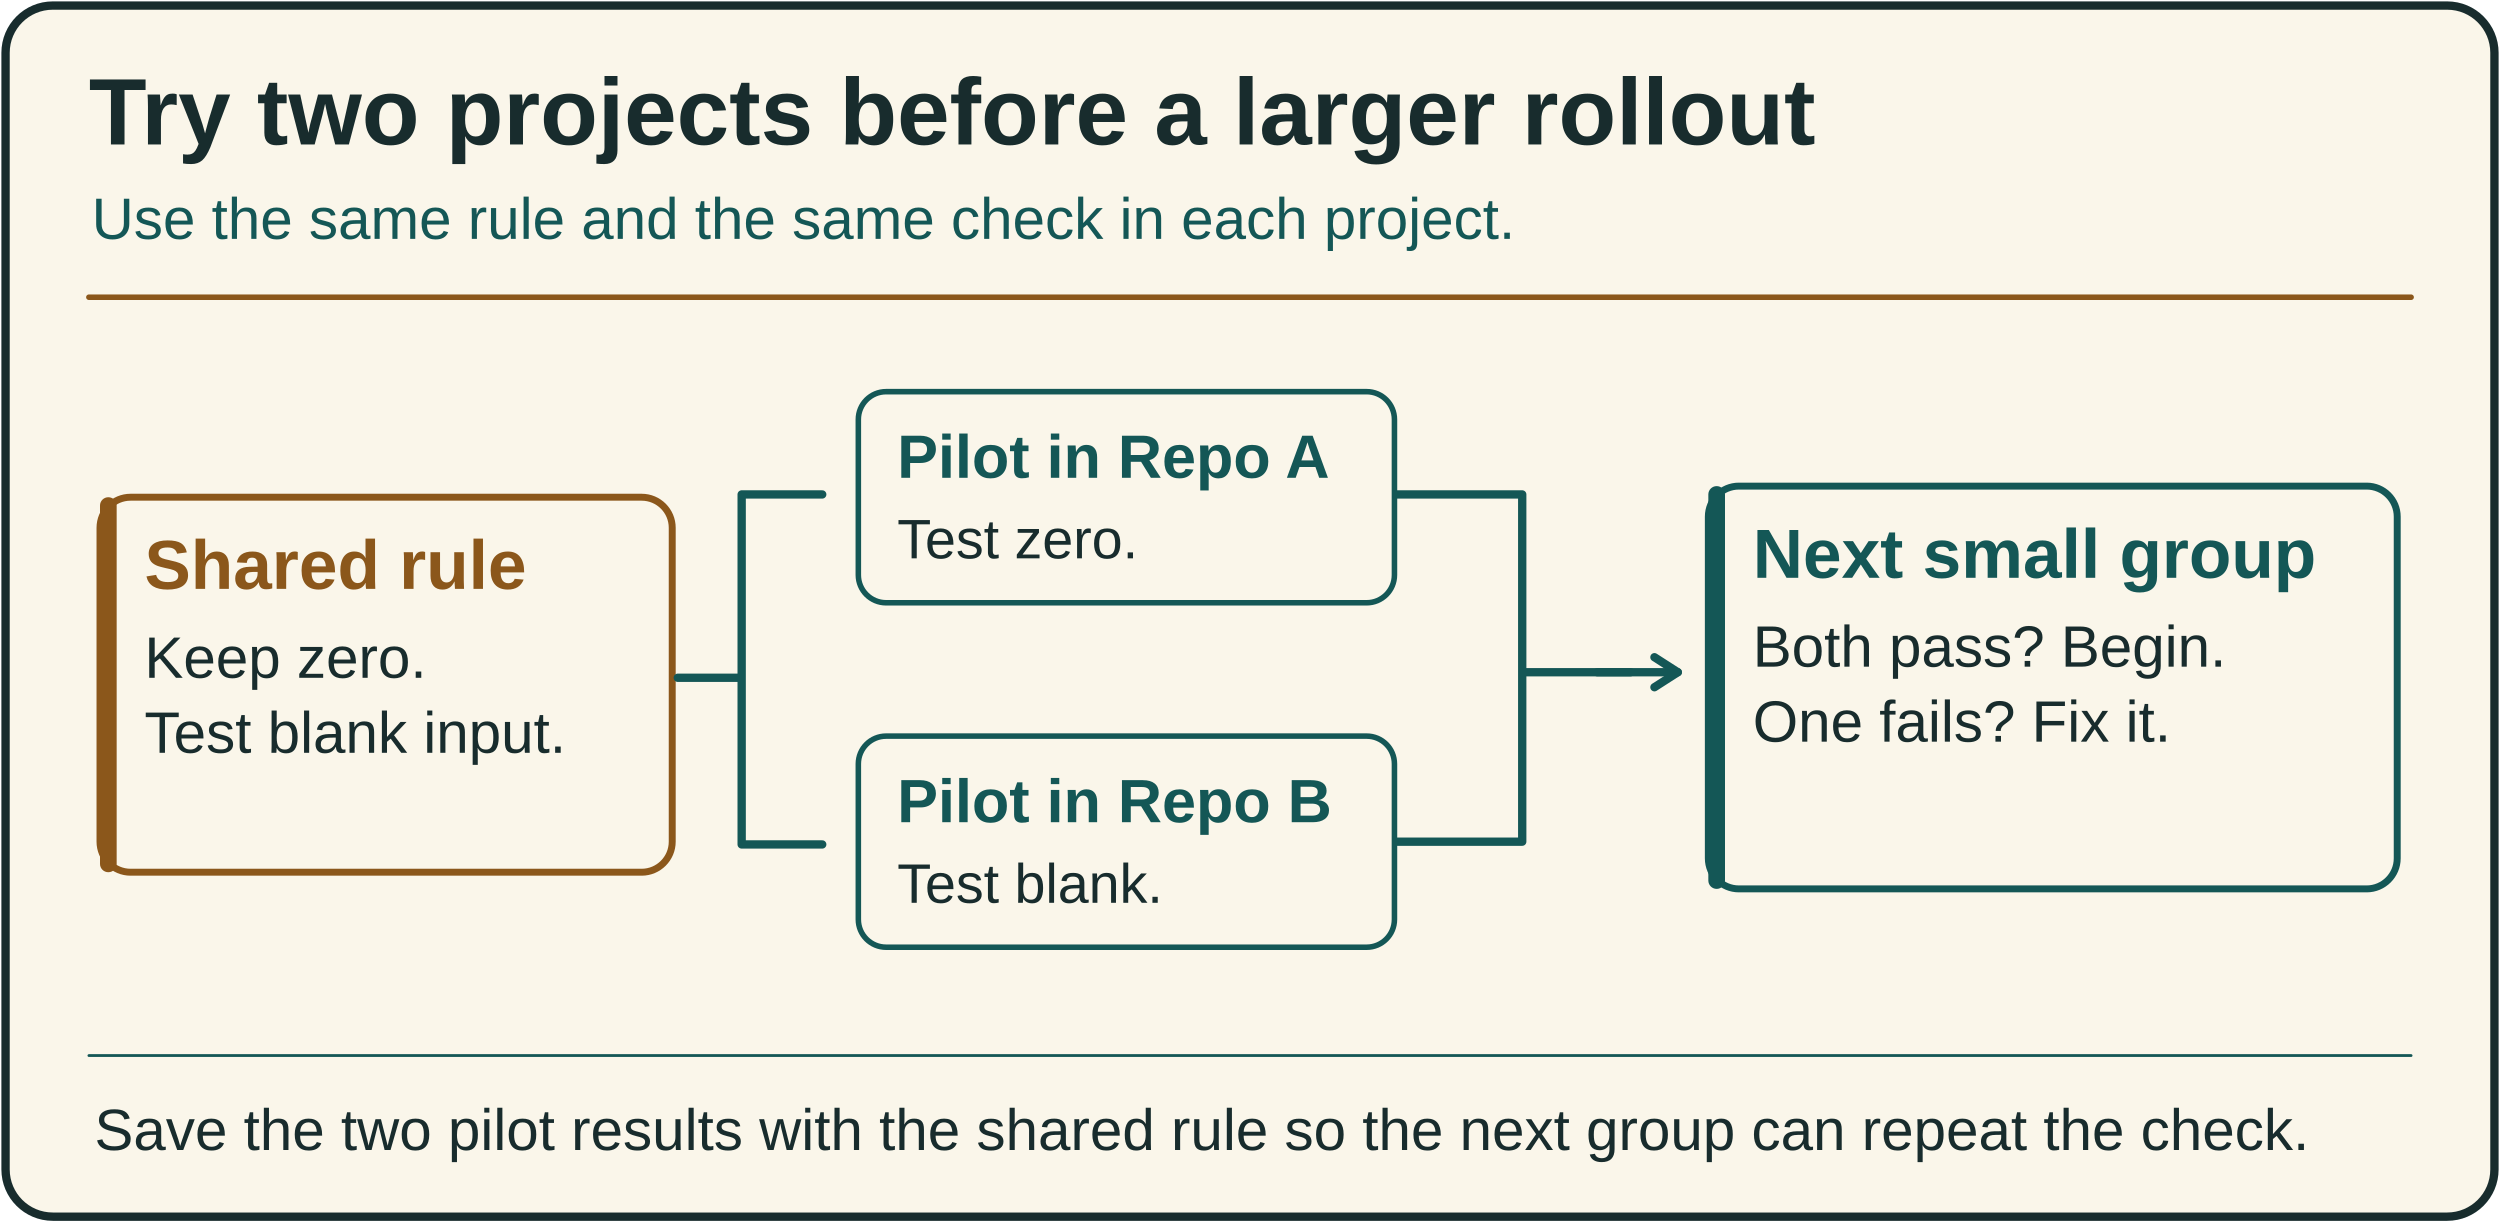
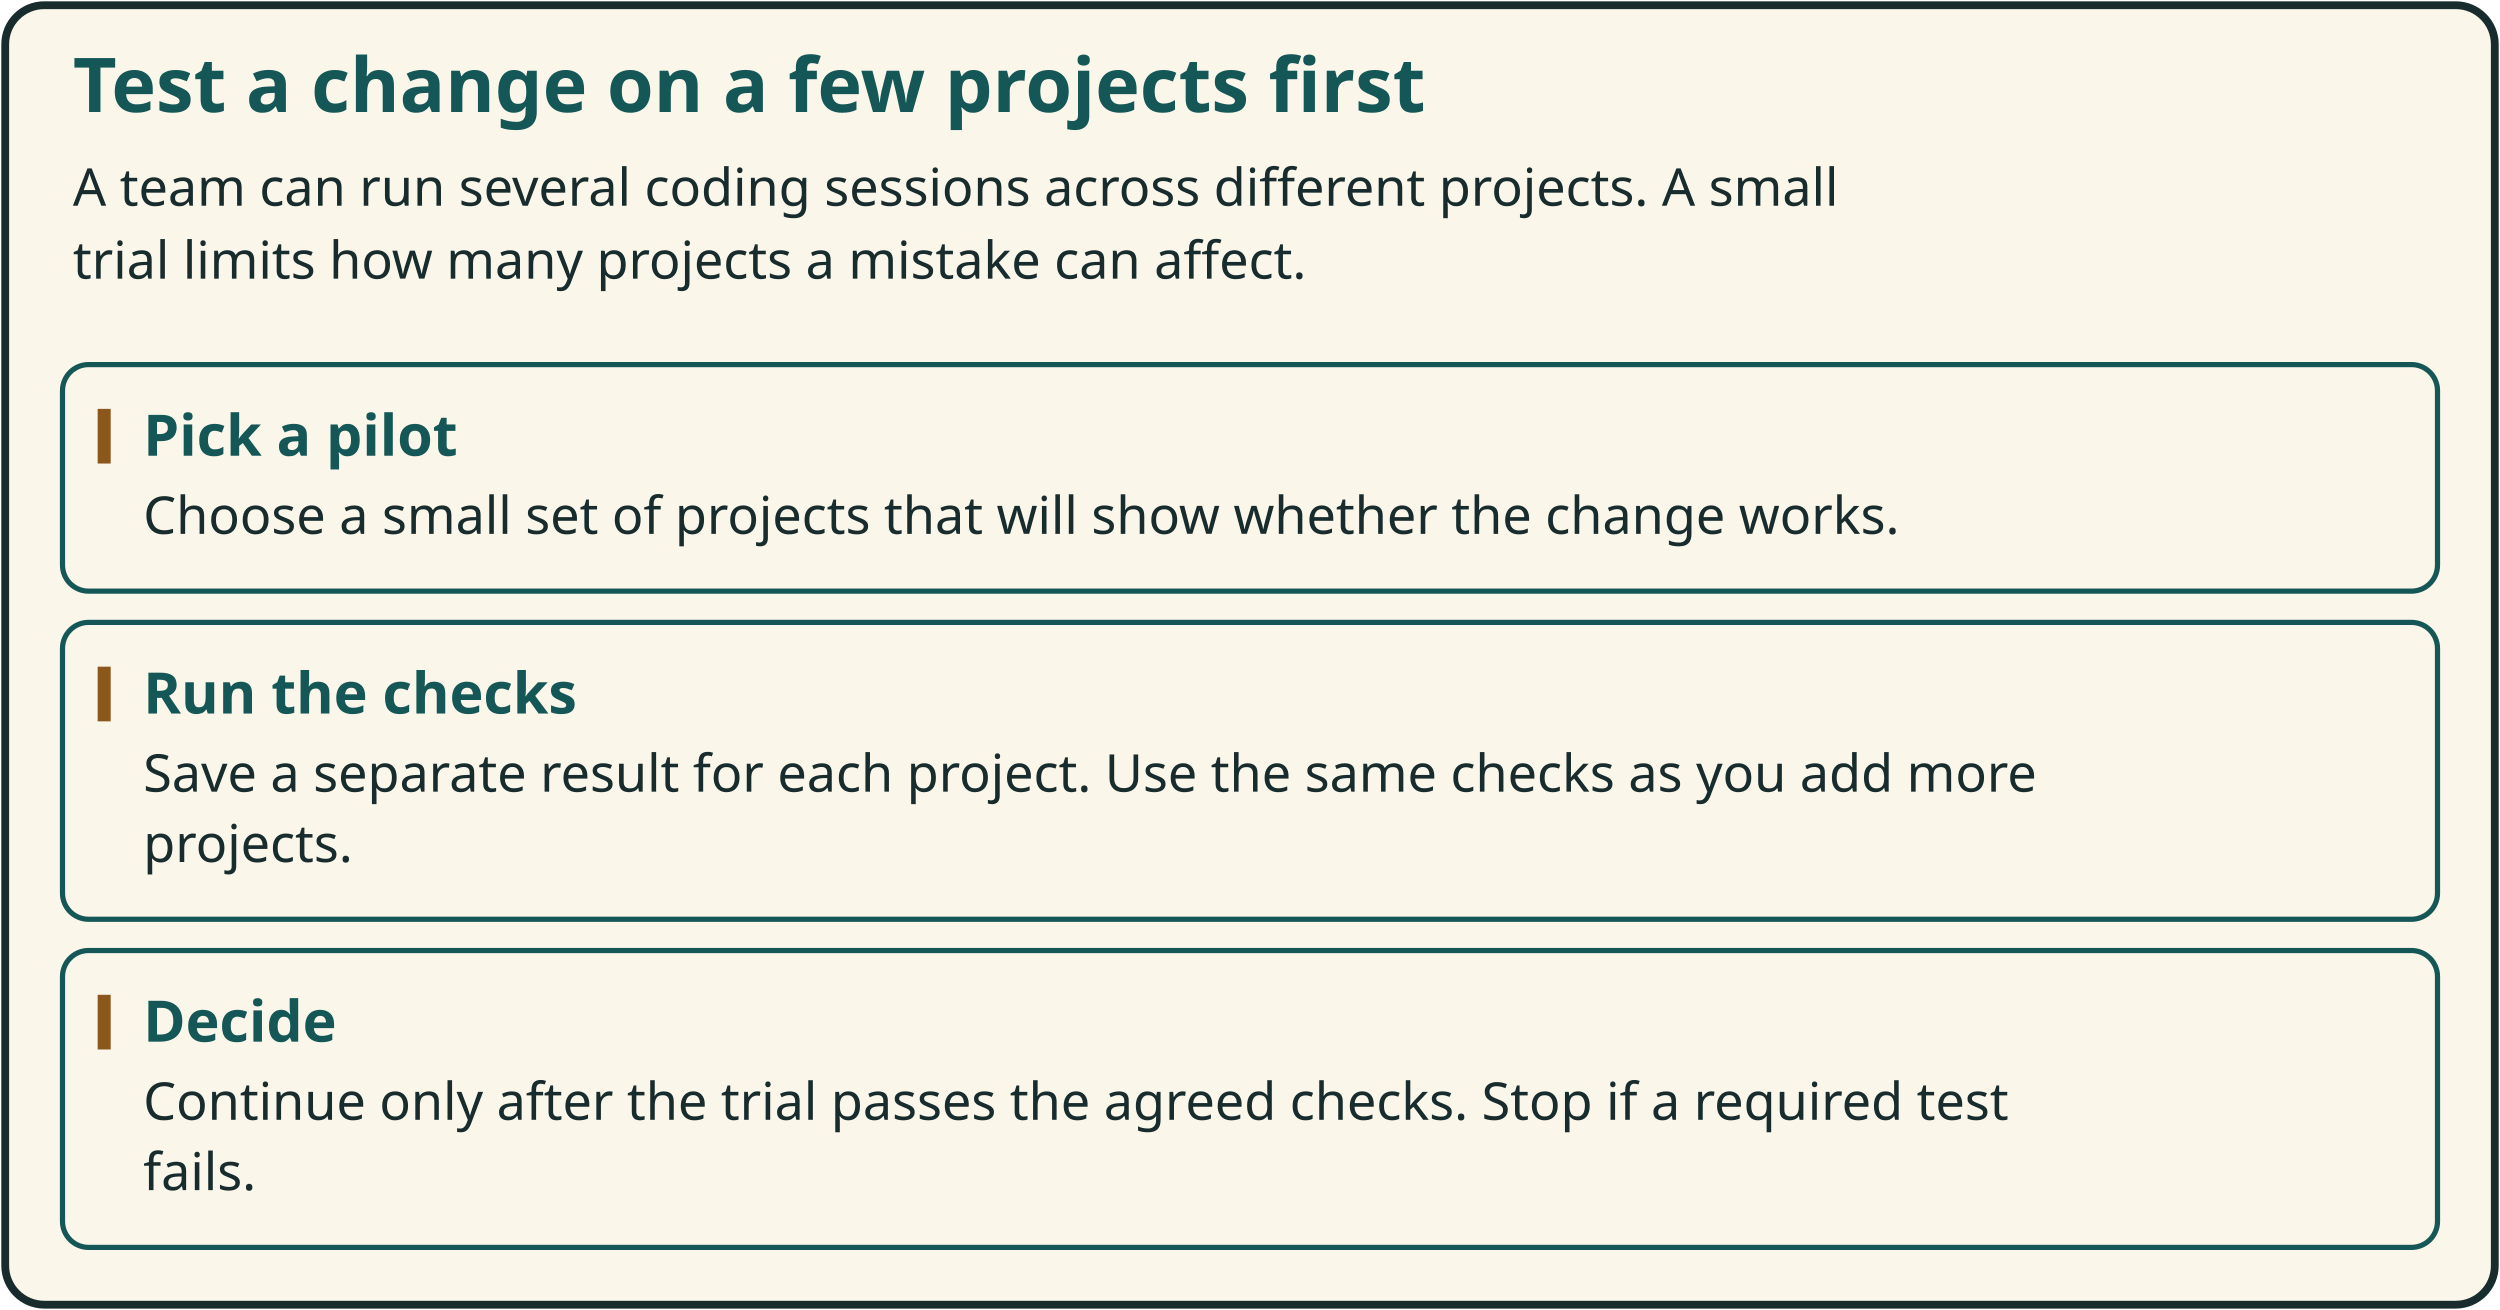
- <svg xmlns="http://www.w3.org/2000/svg" viewBox="0 0 900 440" role="img" aria-labelledby="title description">
-   <rect x="2" y="2" width="896" height="436" rx="17" fill="#faf6ea" stroke="#182c2d" stroke-width="3" />
-   <text x="32" y="52" fill="#182c2d" font-family="Arial, Helvetica, sans-serif" font-size="34" font-weight="700" text-anchor="start">Try two projects before a larger rollout</text>
-   <text x="33" y="86" fill="#145756" font-family="Arial, Helvetica, sans-serif" font-size="21" font-weight="400" text-anchor="start">Use the same rule and the same check in each project.</text>
-   <path d="M32 107H868" fill="none" stroke="#8b571b" stroke-width="2" stroke-linecap="round" stroke-linejoin="round" />
-   <rect x="36" y="179" width="206" height="135" rx="11" fill="#faf6ea" stroke="#8b571b" stroke-width="2.5" />
-   <rect x="36" y="179" width="6" height="135" rx="3" fill="#8b571b" stroke="#8b571b" stroke-width="0" />
-   <text x="52" y="212" fill="#8b571b" font-family="Arial, Helvetica, sans-serif" font-size="25" font-weight="700" text-anchor="start">Shared rule</text>
-   <text x="52" y="244" fill="#182c2d" font-family="Arial, Helvetica, sans-serif" font-size="21" font-weight="400" text-anchor="start">Keep zero.</text>
-   <text x="52" y="271" fill="#182c2d" font-family="Arial, Helvetica, sans-serif" font-size="21" font-weight="400" text-anchor="start">Test blank input.</text>
-   <path d="M244 244H267V178H296 M267 244V304H296" fill="none" stroke="#145756" stroke-width="3" stroke-linecap="round" stroke-linejoin="round" />
-   <rect x="309" y="141" width="193" height="76" rx="10" fill="#faf6ea" stroke="#145756" stroke-width="2" />
-   <text x="323" y="172" fill="#145756" font-family="Arial, Helvetica, sans-serif" font-size="22" font-weight="700" text-anchor="start">Pilot in Repo A</text>
-   <text x="323" y="201" fill="#182c2d" font-family="Arial, Helvetica, sans-serif" font-size="20" font-weight="400" text-anchor="start">Test zero.</text>
-   <rect x="309" y="265" width="193" height="76" rx="10" fill="#faf6ea" stroke="#145756" stroke-width="2" />
-   <text x="323" y="296" fill="#145756" font-family="Arial, Helvetica, sans-serif" font-size="22" font-weight="700" text-anchor="start">Pilot in Repo B</text>
-   <text x="323" y="325" fill="#182c2d" font-family="Arial, Helvetica, sans-serif" font-size="20" font-weight="400" text-anchor="start">Test blank.</text>
-   <path d="M503 178H548V242H587 M503 303H548V242" fill="none" stroke="#145756" stroke-width="3" stroke-linecap="round" stroke-linejoin="round" />
-   <path d="M575 242L604 242" fill="none" stroke="#145756" stroke-width="3" stroke-linecap="round" stroke-linejoin="round" />
-   <path d="M595.6 247.4L604 242L595.6 236.6" fill="none" stroke="#145756" stroke-width="3" stroke-linecap="round" stroke-linejoin="round" />
-   <rect x="615" y="175" width="248" height="145" rx="11" fill="#faf6ea" stroke="#145756" stroke-width="2.5" />
-   <rect x="615" y="175" width="6" height="145" rx="3" fill="#145756" stroke="#145756" stroke-width="0" />
-   <text x="631" y="208" fill="#145756" font-family="Arial, Helvetica, sans-serif" font-size="25" font-weight="700" text-anchor="start">Next small group</text>
-   <text x="631" y="240" fill="#182c2d" font-family="Arial, Helvetica, sans-serif" font-size="21" font-weight="400" text-anchor="start">Both pass? Begin.</text>
-   <text x="631" y="267" fill="#182c2d" font-family="Arial, Helvetica, sans-serif" font-size="21" font-weight="400" text-anchor="start">One fails? Fix it.</text>
-   <path d="M32 380H868" fill="none" stroke="#145756" stroke-width="1" stroke-linecap="round" stroke-linejoin="round" />
-   <text x="34" y="414" fill="#182c2d" font-family="Arial, Helvetica, sans-serif" font-size="21" font-weight="400" text-anchor="start">Save the two pilot results with the shared rule so the next group can repeat the check.</text>
+ <svg xmlns="http://www.w3.org/2000/svg" role="img" aria-labelledby="title desc" viewBox="0 0 960 503" font-family="Verdana, sans-serif">
+   <rect x="2" y="2" width="956" height="499" rx="15" fill="#faf6ea" stroke="#182c2d" stroke-width="3" />
+   <text x="28" y="43" fill="#145756" font-size="29" font-weight="bold">Test a change on a few projects first</text>
+   <text x="28" y="79" fill="#182c2d" font-size="20">A team can run several coding sessions across different projects. A small</text>
+   <text x="28" y="107" fill="#182c2d" font-size="20">trial limits how many projects a mistake can affect.</text>
+   <rect x="24" y="140" width="912" height="87" rx="10" fill="#faf6ea" stroke="#145756" stroke-width="2" />
+   <path d="M40 157v21" stroke="#8b571b" stroke-width="5" />
+   <text x="55" y="175" fill="#145756" font-size="22" font-weight="bold">Pick a pilot</text>
+   <text x="55" y="205" fill="#182c2d" font-size="20">Choose a small set of projects that will show whether the change works.</text>
+   <rect x="24" y="239" width="912" height="114" rx="10" fill="#faf6ea" stroke="#145756" stroke-width="2" />
+   <path d="M40 256v21" stroke="#8b571b" stroke-width="5" />
+   <text x="55" y="274" fill="#145756" font-size="22" font-weight="bold">Run the checks</text>
+   <text x="55" y="304" fill="#182c2d" font-size="20">Save a separate result for each project. Use the same checks as you add more</text>
+   <text x="55" y="331" fill="#182c2d" font-size="20">projects.</text>
+   <rect x="24" y="365" width="912" height="114" rx="10" fill="#faf6ea" stroke="#145756" stroke-width="2" />
+   <path d="M40 382v21" stroke="#8b571b" stroke-width="5" />
+   <text x="55" y="400" fill="#145756" font-size="22" font-weight="bold">Decide</text>
+   <text x="55" y="430" fill="#182c2d" font-size="20">Continue only after the trial passes the agreed checks. Stop if a required test</text>
+   <text x="55" y="457" fill="#182c2d" font-size="20">fails.</text>
</svg>
